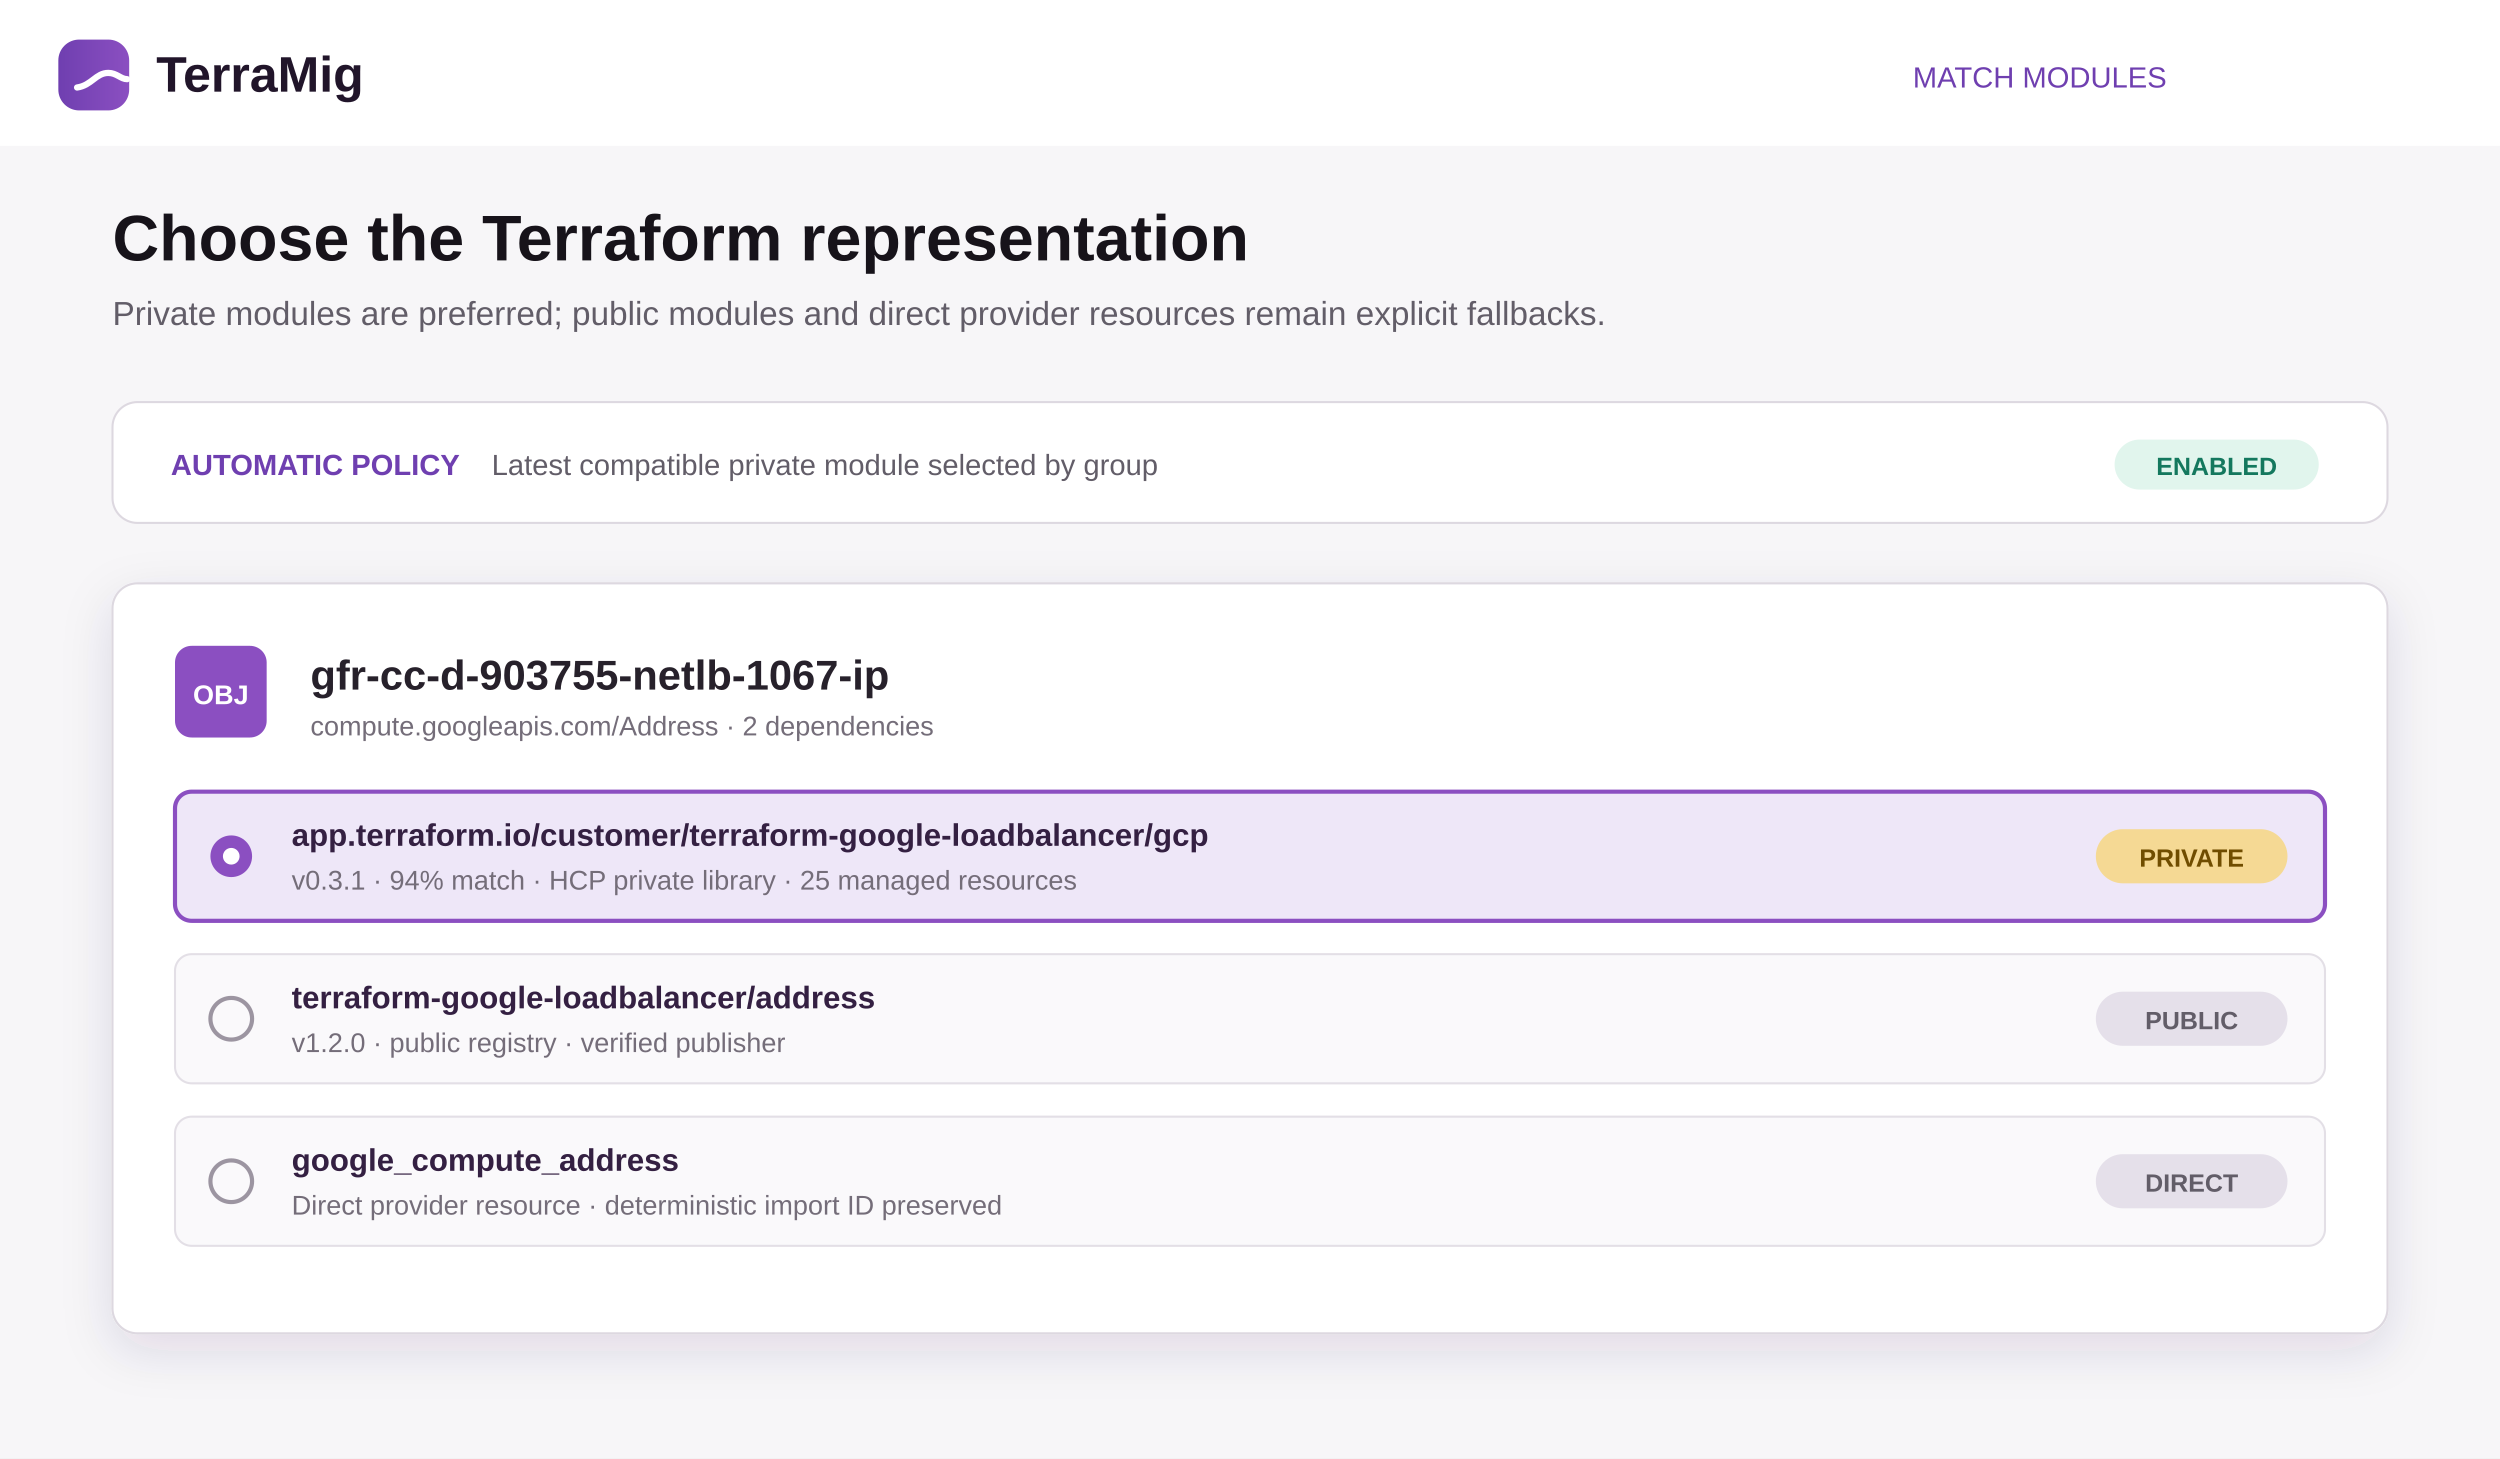
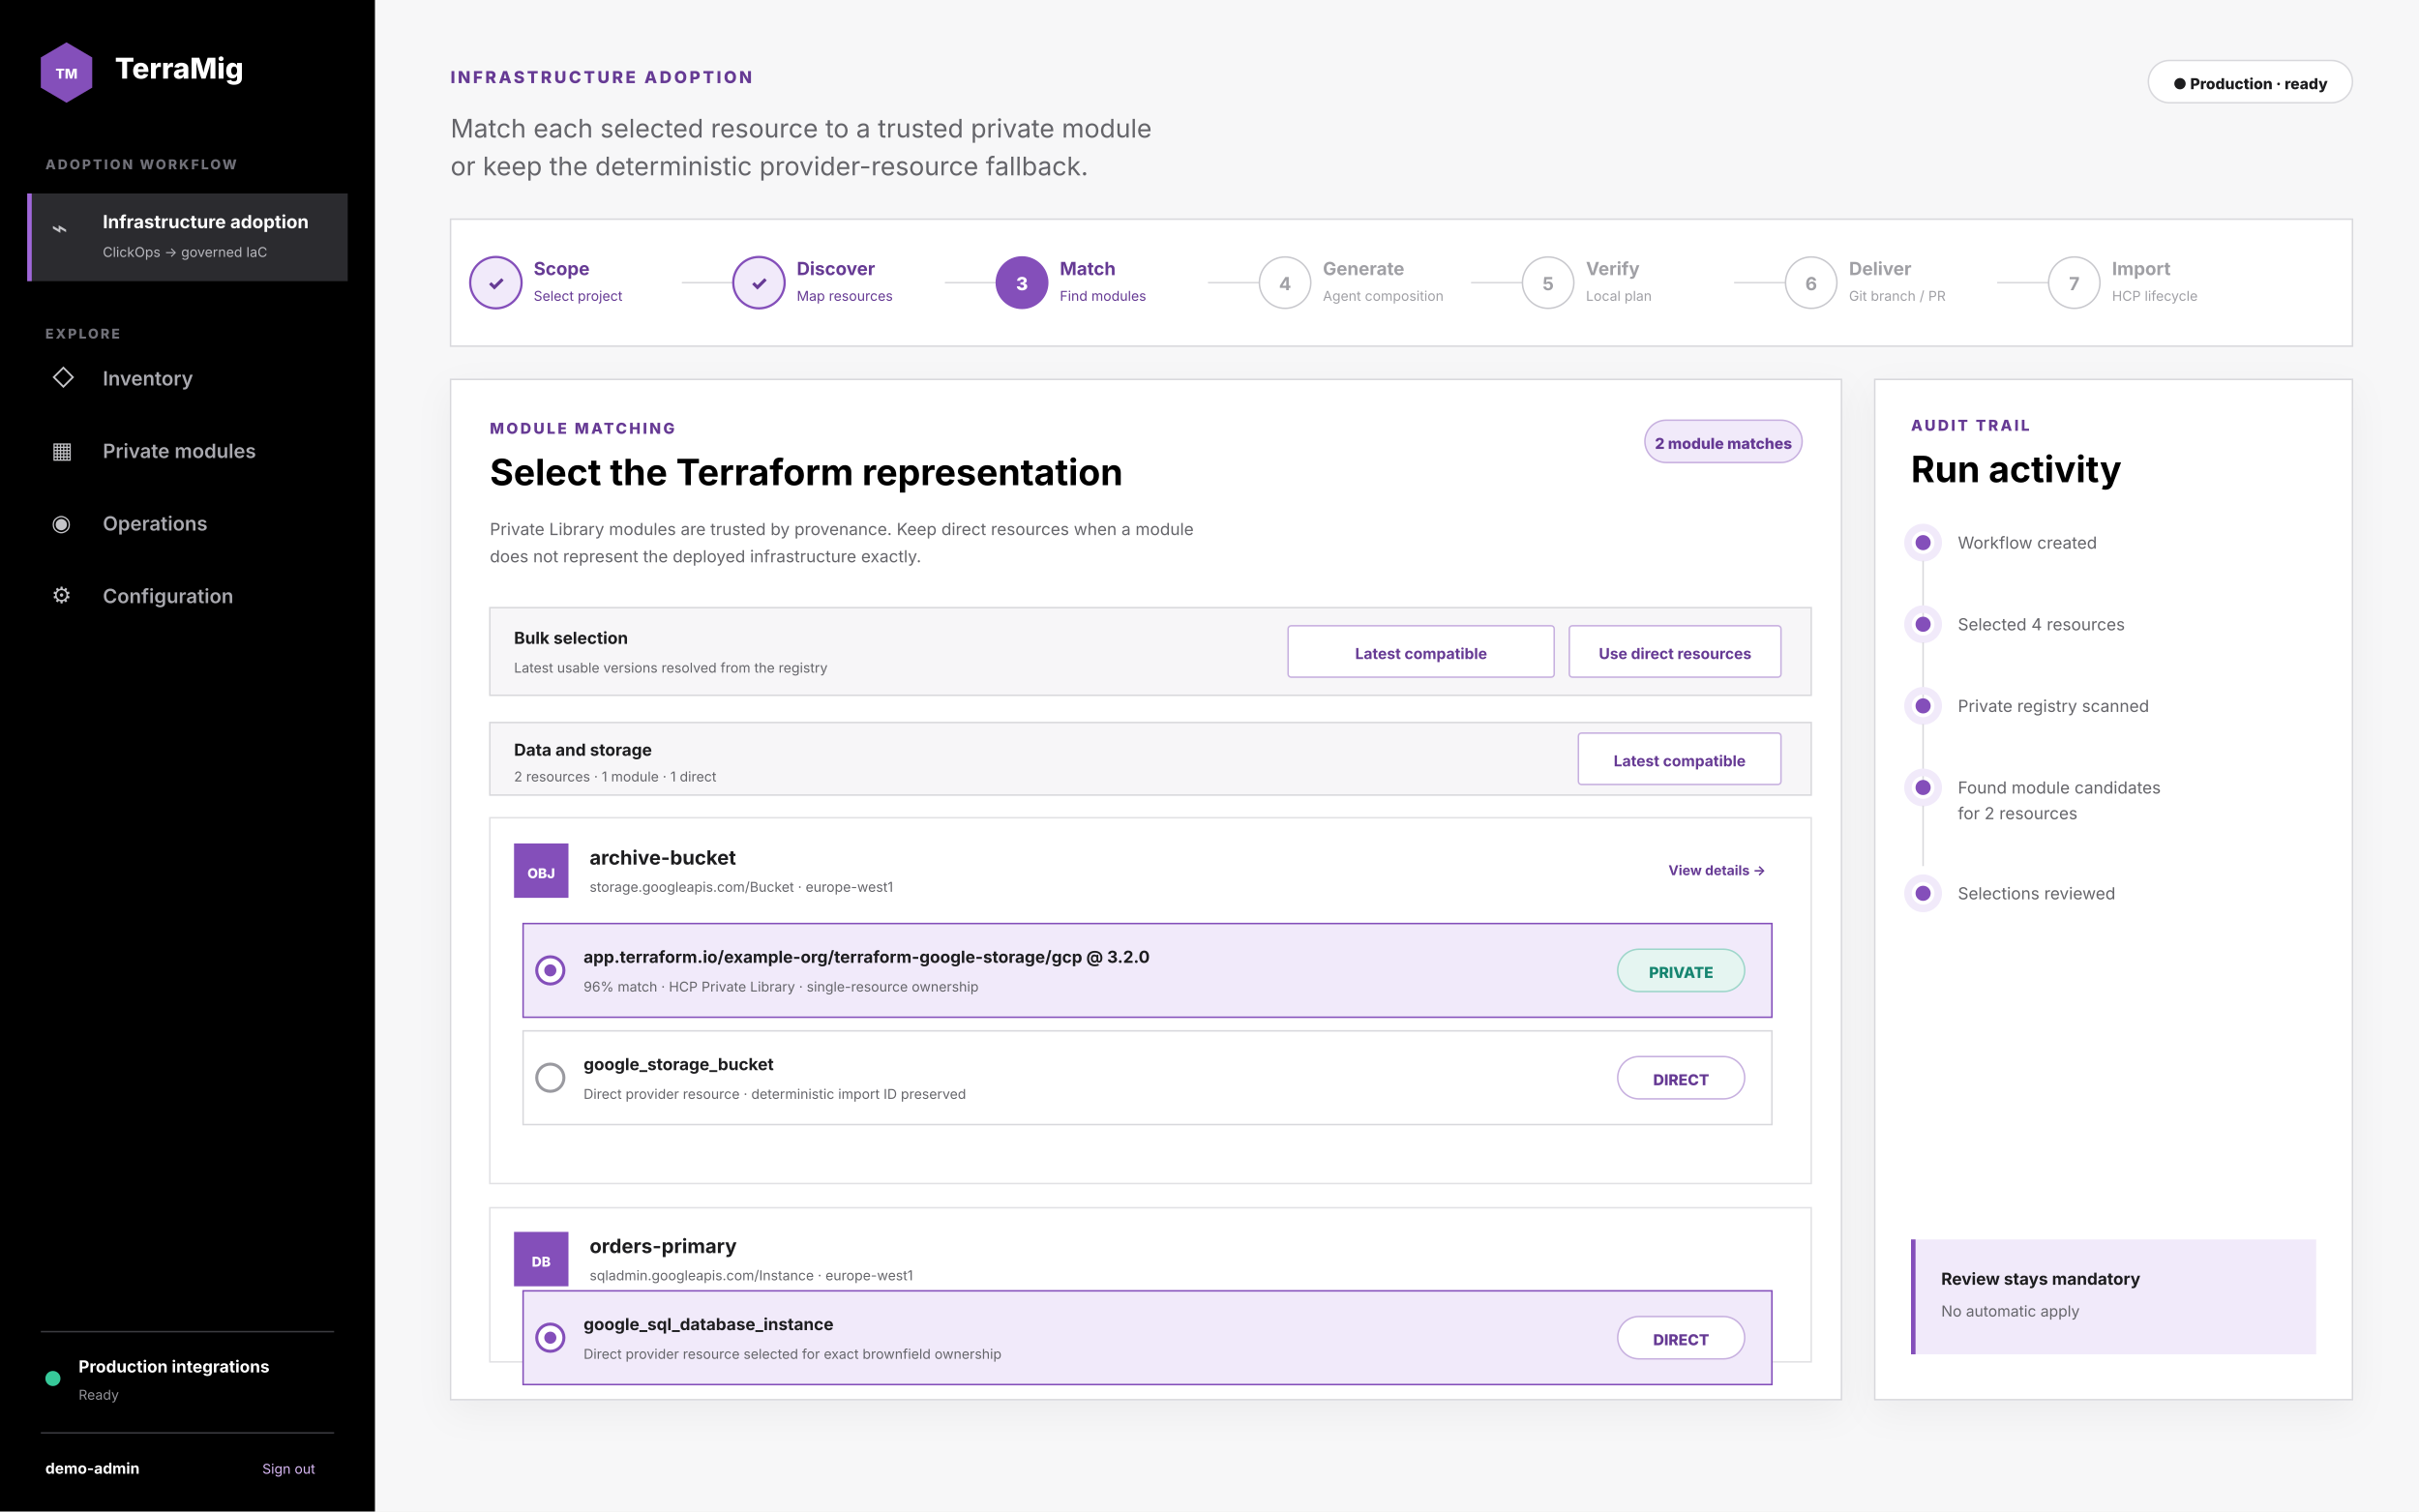
- <svg xmlns="http://www.w3.org/2000/svg" viewBox="0 0 1200 700" role="img" aria-labelledby="title desc">
+ <svg xmlns="http://www.w3.org/2000/svg" width="1600" height="1000" viewBox="0 0 1600 1000" role="img">
  <defs>
-     <filter id="shadow" x="-10%" y="-10%" width="120%" height="120%">
-       <feDropShadow dx="0" dy="8" stdDeviation="12" flood-color="#321653" flood-opacity=".12" />
+     <filter id="shadow" x="-10%" y="-10%" width="120%" height="130%">
+       <feDropShadow dx="0" dy="8" stdDeviation="12" flood-color="#000" flood-opacity=".045" />
    </filter>
-     <linearGradient id="purple" x1="0" x2="1">
-       <stop stop-color="#6f3fb0" />
-       <stop offset="1" stop-color="#8b4fc1" />
-     </linearGradient>
  </defs>
-   <rect width="1200" height="700" fill="#f7f6f8" />
-   <rect x="0" y="0" width="1200" height="70" fill="#fff" />
-   <rect x="28" y="19" width="34" height="34" rx="10" fill="url(#purple)" />
-   <path d="M37 42c7-1 9-7 15-7 4 0 6 3 9 3" fill="none" stroke="#fff" stroke-width="3" stroke-linecap="round" />
-   <text x="75" y="44" font-family="Arial,sans-serif" font-size="24" font-weight="700" fill="#21152a">TerraMig</text>
-   <text x="1040" y="42" font-family="Arial,sans-serif" font-size="14" fill="#6f3fb0" text-anchor="end">MATCH MODULES</text>
-   <text x="54" y="125" font-family="Arial,sans-serif" font-size="31" font-weight="700" fill="#17131a">Choose the Terraform representation</text>
-   <text x="54" y="156" font-family="Arial,sans-serif" font-size="16" fill="#625d68">Private modules are preferred; public modules and direct provider resources remain explicit fallbacks.</text>
-   <rect x="54" y="193" width="1092" height="58" rx="12" fill="#fff" stroke="#ddd8e0" />
-   <text x="82" y="228" font-family="Arial,sans-serif" font-size="14" font-weight="700" fill="#6f3fb0">AUTOMATIC POLICY</text>
-   <text x="236" y="228" font-family="Arial,sans-serif" font-size="14" fill="#625d68">Latest compatible private module selected by group</text>
-   <rect x="1015" y="211" width="98" height="24" rx="12" fill="#e1f5ed" />
-   <text x="1064" y="228" text-anchor="middle" font-family="Arial,sans-serif" font-size="12" font-weight="700" fill="#14785e">ENABLED</text>
-   <rect x="54" y="280" width="1092" height="360" rx="12" fill="#fff" stroke="#ddd8e0" filter="url(#shadow)" />
-   <rect x="84" y="310" width="44" height="44" rx="8" fill="#8b4fc1" />
-   <text x="106" y="338" text-anchor="middle" font-family="Arial,sans-serif" font-size="13" font-weight="700" fill="#fff">OBJ</text>
-   <text x="149" y="331" font-family="Arial,sans-serif" font-size="20" font-weight="700" fill="#27212b">gfr-cc-d-903755-netlb-1067-ip</text>
-   <text x="149" y="353" font-family="Arial,sans-serif" font-size="13" fill="#746d79">compute.googleapis.com/Address · 2 dependencies</text>
-   <g font-family="Arial,sans-serif">
-     <rect x="84" y="380" width="1032" height="62" rx="8" fill="#eee7f8" stroke="#8b4fc1" stroke-width="2" />
-     <circle cx="111" cy="411" r="10" fill="#8b4fc1" />
-     <circle cx="111" cy="411" r="4" fill="#fff" />
-     <text x="140" y="406" font-size="15" font-weight="700" fill="#342042">app.terraform.io/customer/terraform-google-loadbalancer/gcp</text>
-     <text x="140" y="427" font-size="13" fill="#746d79">v0.3.1 · 94% match · HCP private library · 25 managed resources</text>
-     <rect x="1006" y="398" width="92" height="26" rx="13" fill="#f5d994" />
-     <text x="1052" y="416" text-anchor="middle" font-size="12" font-weight="700" fill="#704d00">PRIVATE</text>
-     <rect x="84" y="458" width="1032" height="62" rx="8" fill="#faf9fb" stroke="#e3dfe6" />
-     <circle cx="111" cy="489" r="10" fill="none" stroke="#9c95a1" stroke-width="2" />
-     <text x="140" y="484" font-size="15" font-weight="700" fill="#342042">terraform-google-loadbalancer/address</text>
-     <text x="140" y="505" font-size="13" fill="#746d79">v1.2.0 · public registry · verified publisher</text>
-     <rect x="1006" y="476" width="92" height="26" rx="13" fill="#e5e0ea" />
-     <text x="1052" y="494" text-anchor="middle" font-size="12" font-weight="700" fill="#625d68">PUBLIC</text>
-     <rect x="84" y="536" width="1032" height="62" rx="8" fill="#faf9fb" stroke="#e3dfe6" />
-     <circle cx="111" cy="567" r="10" fill="none" stroke="#9c95a1" stroke-width="2" />
-     <text x="140" y="562" font-size="15" font-weight="700" fill="#342042">google_compute_address</text>
-     <text x="140" y="583" font-size="13" fill="#746d79">Direct provider resource · deterministic import ID preserved</text>
-     <rect x="1006" y="554" width="92" height="26" rx="13" fill="#e5e0ea" />
-     <text x="1052" y="572" text-anchor="middle" font-size="12" font-weight="700" fill="#625d68">DIRECT</text>
-   </g>
+   <rect x="0" y="0" width="1600" height="1000" fill="#f7f7f8" stroke="none" rx="0" />
+   <rect x="0" y="0" width="248" height="1000" fill="#000000" stroke="none" rx="0" />
+   <polygon points="44,28 61,38 61,58 44,68 27,58 27,38" fill="#844fba" />
+   <text x="44" y="52" fill="#ffffff" font-family="Inter,Arial,sans-serif" font-size="9" font-weight="800" text-anchor="middle" letter-spacing="0">TM</text>
+   <text x="76" y="52" fill="#ffffff" font-family="Inter,Arial,sans-serif" font-size="19" font-weight="760" text-anchor="start" letter-spacing="0">TerraMig</text>
+   <text x="30" y="112" fill="#707078" font-family="Inter,Arial,sans-serif" font-size="9" font-weight="800" text-anchor="start" letter-spacing="1.3">ADOPTION WORKFLOW</text>
+   <rect x="18" y="128" width="212" height="58" fill="#2b2b2f" stroke="none" rx="0" />
+   <rect x="18" y="128" width="3" height="58" fill="#a067da" stroke="none" rx="0" />
+   <text x="34" y="157" fill="#c4c4c8" font-family="Inter,Arial,sans-serif" font-size="18" font-weight="400" text-anchor="start" letter-spacing="0">⌁</text>
+   <text x="68" y="151" fill="#ffffff" font-family="Inter,Arial,sans-serif" font-size="12" font-weight="650" text-anchor="start" letter-spacing="0">Infrastructure adoption</text>
+   <text x="68" y="170" fill="#b7b7bd" font-family="Inter,Arial,sans-serif" font-size="9" font-weight="400" text-anchor="start" letter-spacing="0">ClickOps → governed IaC</text>
+   <text x="30" y="224" fill="#707078" font-family="Inter,Arial,sans-serif" font-size="9" font-weight="800" text-anchor="start" letter-spacing="1.3">EXPLORE</text>
+   <text x="34" y="255" fill="#c4c4c8" font-family="Inter,Arial,sans-serif" font-size="15" font-weight="400" text-anchor="start" letter-spacing="0">◇</text>
+   <text x="68" y="255" fill="#a9a9af" font-family="Inter,Arial,sans-serif" font-size="13" font-weight="560" text-anchor="start" letter-spacing="0">Inventory</text>
+   <text x="34" y="303" fill="#c4c4c8" font-family="Inter,Arial,sans-serif" font-size="15" font-weight="400" text-anchor="start" letter-spacing="0">▦</text>
+   <text x="68" y="303" fill="#a9a9af" font-family="Inter,Arial,sans-serif" font-size="13" font-weight="560" text-anchor="start" letter-spacing="0">Private modules</text>
+   <text x="34" y="351" fill="#c4c4c8" font-family="Inter,Arial,sans-serif" font-size="15" font-weight="400" text-anchor="start" letter-spacing="0">◉</text>
+   <text x="68" y="351" fill="#a9a9af" font-family="Inter,Arial,sans-serif" font-size="13" font-weight="560" text-anchor="start" letter-spacing="0">Operations</text>
+   <text x="34" y="399" fill="#c4c4c8" font-family="Inter,Arial,sans-serif" font-size="15" font-weight="400" text-anchor="start" letter-spacing="0">⚙</text>
+   <text x="68" y="399" fill="#a9a9af" font-family="Inter,Arial,sans-serif" font-size="13" font-weight="560" text-anchor="start" letter-spacing="0">Configuration</text>
+   <line x1="27" y1="881" x2="221" y2="881" stroke="#3b3b40" stroke-width="1" />
+   <circle cx="35" cy="912" r="5" fill="#37c99a" stroke="none" stroke-width="1" />
+   <text x="52" y="908" fill="#ffffff" font-family="Inter,Arial,sans-serif" font-size="11" font-weight="650" text-anchor="start" letter-spacing="0">Production integrations</text>
+   <text x="52" y="926" fill="#929298" font-family="Inter,Arial,sans-serif" font-size="9" font-weight="400" text-anchor="start" letter-spacing="0">Ready</text>
+   <line x1="27" y1="948" x2="221" y2="948" stroke="#3b3b40" stroke-width="1" />
+   <text x="30" y="975" fill="#ffffff" font-family="Inter,Arial,sans-serif" font-size="10" font-weight="650" text-anchor="start" letter-spacing="0">demo-admin</text>
+   <text x="191" y="975" fill="#d8b8f4" font-family="Inter,Arial,sans-serif" font-size="9" font-weight="400" text-anchor="middle" letter-spacing="0">Sign out</text>
+   <text x="298" y="55" fill="#663a94" font-family="Inter,Arial,sans-serif" font-size="11" font-weight="800" text-anchor="start" letter-spacing="1.65">INFRASTRUCTURE ADOPTION</text>
+   <text x="298" y="91" fill="#65656a" font-family="Inter,Arial,sans-serif" font-size="17" font-weight="400">
+     <tspan x="298" dy="0">Match each selected resource to a trusted private module</tspan>
+     <tspan x="298" dy="25">or keep the deterministic provider-resource fallback.</tspan>
+   </text>
+   <rect x="1421" y="40" width="135" height="28" fill="#ffffff" stroke="#d8d8dc" rx="14" />
+   <text x="1488.5" y="59" fill="#1d1d1f" font-family="Inter,Arial,sans-serif" font-size="10" font-weight="760" text-anchor="middle" letter-spacing="0">●  Production · ready</text>
+   <rect x="298" y="145" width="1258" height="84" fill="#ffffff" stroke="#d8d8dc" rx="0" />
+   <circle cx="328" cy="187" r="17" fill="#f1eafa" stroke="#844fba" stroke-width="1.5" />
+   <text x="328" y="192" fill="#663a94" font-family="Inter,Arial,sans-serif" font-size="13" font-weight="800" text-anchor="middle" letter-spacing="0">✓</text>
+   <text x="353" y="182" fill="#663a94" font-family="Inter,Arial,sans-serif" font-size="12" font-weight="730" text-anchor="start" letter-spacing="0">Scope</text>
+   <text x="353" y="199" fill="#663a94" font-family="Inter,Arial,sans-serif" font-size="9" font-weight="400" text-anchor="start" letter-spacing="0">Select project</text>
+   <line x1="451" y1="187" x2="485" y2="187" stroke="#d8d8dc" stroke-width="1" />
+   <circle cx="502" cy="187" r="17" fill="#f1eafa" stroke="#844fba" stroke-width="1.5" />
+   <text x="502" y="192" fill="#663a94" font-family="Inter,Arial,sans-serif" font-size="13" font-weight="800" text-anchor="middle" letter-spacing="0">✓</text>
+   <text x="527" y="182" fill="#663a94" font-family="Inter,Arial,sans-serif" font-size="12" font-weight="730" text-anchor="start" letter-spacing="0">Discover</text>
+   <text x="527" y="199" fill="#663a94" font-family="Inter,Arial,sans-serif" font-size="9" font-weight="400" text-anchor="start" letter-spacing="0">Map resources</text>
+   <line x1="625" y1="187" x2="659" y2="187" stroke="#d8d8dc" stroke-width="1" />
+   <circle cx="676" cy="187" r="17" fill="#844fba" stroke="#844fba" stroke-width="1" />
+   <text x="676" y="192" fill="#ffffff" font-family="Inter,Arial,sans-serif" font-size="12" font-weight="800" text-anchor="middle" letter-spacing="0">3</text>
+   <text x="701" y="182" fill="#663a94" font-family="Inter,Arial,sans-serif" font-size="12" font-weight="730" text-anchor="start" letter-spacing="0">Match</text>
+   <text x="701" y="199" fill="#663a94" font-family="Inter,Arial,sans-serif" font-size="9" font-weight="400" text-anchor="start" letter-spacing="0">Find modules</text>
+   <line x1="799" y1="187" x2="833" y2="187" stroke="#d8d8dc" stroke-width="1" />
+   <circle cx="850" cy="187" r="17" fill="#ffffff" stroke="#c8c8cd" stroke-width="1" />
+   <text x="850" y="192" fill="#a0a0a5" font-family="Inter,Arial,sans-serif" font-size="12" font-weight="650" text-anchor="middle" letter-spacing="0">4</text>
+   <text x="875" y="182" fill="#a0a0a5" font-family="Inter,Arial,sans-serif" font-size="12" font-weight="730" text-anchor="start" letter-spacing="0">Generate</text>
+   <text x="875" y="199" fill="#a0a0a5" font-family="Inter,Arial,sans-serif" font-size="9" font-weight="400" text-anchor="start" letter-spacing="0">Agent composition</text>
+   <line x1="973" y1="187" x2="1007" y2="187" stroke="#d8d8dc" stroke-width="1" />
+   <circle cx="1024" cy="187" r="17" fill="#ffffff" stroke="#c8c8cd" stroke-width="1" />
+   <text x="1024" y="192" fill="#a0a0a5" font-family="Inter,Arial,sans-serif" font-size="12" font-weight="650" text-anchor="middle" letter-spacing="0">5</text>
+   <text x="1049" y="182" fill="#a0a0a5" font-family="Inter,Arial,sans-serif" font-size="12" font-weight="730" text-anchor="start" letter-spacing="0">Verify</text>
+   <text x="1049" y="199" fill="#a0a0a5" font-family="Inter,Arial,sans-serif" font-size="9" font-weight="400" text-anchor="start" letter-spacing="0">Local plan</text>
+   <line x1="1147" y1="187" x2="1181" y2="187" stroke="#d8d8dc" stroke-width="1" />
+   <circle cx="1198" cy="187" r="17" fill="#ffffff" stroke="#c8c8cd" stroke-width="1" />
+   <text x="1198" y="192" fill="#a0a0a5" font-family="Inter,Arial,sans-serif" font-size="12" font-weight="650" text-anchor="middle" letter-spacing="0">6</text>
+   <text x="1223" y="182" fill="#a0a0a5" font-family="Inter,Arial,sans-serif" font-size="12" font-weight="730" text-anchor="start" letter-spacing="0">Deliver</text>
+   <text x="1223" y="199" fill="#a0a0a5" font-family="Inter,Arial,sans-serif" font-size="9" font-weight="400" text-anchor="start" letter-spacing="0">Git branch / PR</text>
+   <line x1="1321" y1="187" x2="1355" y2="187" stroke="#d8d8dc" stroke-width="1" />
+   <circle cx="1372" cy="187" r="17" fill="#ffffff" stroke="#c8c8cd" stroke-width="1" />
+   <text x="1372" y="192" fill="#a0a0a5" font-family="Inter,Arial,sans-serif" font-size="12" font-weight="650" text-anchor="middle" letter-spacing="0">7</text>
+   <text x="1397" y="182" fill="#a0a0a5" font-family="Inter,Arial,sans-serif" font-size="12" font-weight="730" text-anchor="start" letter-spacing="0">Import</text>
+   <text x="1397" y="199" fill="#a0a0a5" font-family="Inter,Arial,sans-serif" font-size="9" font-weight="400" text-anchor="start" letter-spacing="0">HCP lifecycle</text>
+   <rect x="298" y="251" width="920" height="675" fill="#ffffff" stroke="#d8d8dc" rx="0" filter="url(#shadow)" />
+   <text x="324" y="287" fill="#663a94" font-family="Inter,Arial,sans-serif" font-size="10" font-weight="800" text-anchor="start" letter-spacing="1.5">MODULE MATCHING</text>
+   <text x="324" y="321" fill="#000" font-family="Inter,Arial,sans-serif" font-size="24" font-weight="730" text-anchor="start" letter-spacing="0">Select the Terraform representation</text>
+   <rect x="1088" y="278" width="104" height="28" fill="#f1eafa" stroke="#c7b0df" rx="14" />
+   <text x="1140.0" y="297" fill="#663a94" font-family="Inter,Arial,sans-serif" font-size="10" font-weight="760" text-anchor="middle" letter-spacing="0">2 module matches</text>
+   <text x="324" y="354" fill="#65656a" font-family="Inter,Arial,sans-serif" font-size="11" font-weight="400">
+     <tspan x="324" dy="0">Private Library modules are trusted by provenance. Keep direct resources when a module</tspan>
+     <tspan x="324" dy="18">does not represent the deployed infrastructure exactly.</tspan>
+   </text>
+   <rect x="324" y="402" width="874" height="58" fill="#f7f6f8" stroke="#d8d8dc" rx="0" />
+   <text x="340" y="426" fill="#1d1d1f" font-family="Inter,Arial,sans-serif" font-size="11" font-weight="720" text-anchor="start" letter-spacing="0">Bulk selection</text>
+   <text x="340" y="445" fill="#65656a" font-family="Inter,Arial,sans-serif" font-size="9" font-weight="400" text-anchor="start" letter-spacing="0">Latest usable versions resolved from the registry</text>
+   <rect x="852" y="414" width="176" height="34" fill="#ffffff" stroke="#c7b0df" rx="2" />
+   <text x="940.0" y="436" fill="#663a94" font-family="Inter,Arial,sans-serif" font-size="10" font-weight="740" text-anchor="middle" letter-spacing="0">Latest compatible</text>
+   <rect x="1038" y="414" width="140" height="34" fill="#ffffff" stroke="#c7b0df" rx="2" />
+   <text x="1108.0" y="436" fill="#663a94" font-family="Inter,Arial,sans-serif" font-size="10" font-weight="740" text-anchor="middle" letter-spacing="0">Use direct resources</text>
+   <rect x="324" y="478" width="874" height="48" fill="#f7f6f8" stroke="#d8d8dc" rx="0" />
+   <text x="340" y="500" fill="#1d1d1f" font-family="Inter,Arial,sans-serif" font-size="11" font-weight="720" text-anchor="start" letter-spacing="0">Data and storage</text>
+   <text x="340" y="517" fill="#65656a" font-family="Inter,Arial,sans-serif" font-size="9" font-weight="400" text-anchor="start" letter-spacing="0">2 resources · 1 module · 1 direct</text>
+   <rect x="1044" y="485" width="134" height="34" fill="#ffffff" stroke="#c7b0df" rx="2" />
+   <text x="1111.0" y="507" fill="#663a94" font-family="Inter,Arial,sans-serif" font-size="10" font-weight="740" text-anchor="middle" letter-spacing="0">Latest compatible</text>
+   <rect x="324" y="541" width="874" height="242" fill="#ffffff" stroke="#e1e1e4" rx="0" />
+   <rect x="340" y="558" width="36" height="36" fill="#844fba" stroke="none" rx="0" />
+   <text x="358" y="581" fill="#ffffff" font-family="Inter,Arial,sans-serif" font-size="9" font-weight="800" text-anchor="middle" letter-spacing="0">OBJ</text>
+   <text x="390" y="572" fill="#1d1d1f" font-family="Inter,Arial,sans-serif" font-size="13" font-weight="720" text-anchor="start" letter-spacing="0">archive-bucket</text>
+   <text x="390" y="590" fill="#65656a" font-family="Inter,Arial,sans-serif" font-size="9" font-weight="400" text-anchor="start" letter-spacing="0">storage.googleapis.com/Bucket · europe-west1</text>
+   <text x="1168" y="579" fill="#663a94" font-family="Inter,Arial,sans-serif" font-size="9" font-weight="700" text-anchor="end" letter-spacing="0">View details →</text>
+   <rect x="346" y="611" width="826" height="62" fill="#f1eafa" stroke="#844fba" rx="0" />
+   <circle cx="364" cy="642" r="9" fill="#ffffff" stroke="#844fba" stroke-width="2" />
+   <circle cx="364" cy="642" r="4" fill="#844fba" stroke="none" stroke-width="1" />
+   <text x="386" y="637" fill="#1d1d1f" font-family="Inter,Arial,sans-serif" font-size="11" font-weight="720" text-anchor="start" letter-spacing="0">app.terraform.io/example-org/terraform-google-storage/gcp @ 3.2.0</text>
+   <text x="386" y="656" fill="#65656a" font-family="Inter,Arial,sans-serif" font-size="9" font-weight="400" text-anchor="start" letter-spacing="0">96% match · HCP Private Library · single-resource ownership</text>
+   <rect x="1070" y="628" width="84" height="28" fill="#e5f5f1" stroke="#9ed6ca" rx="14" />
+   <text x="1112.0" y="647" fill="#168570" font-family="Inter,Arial,sans-serif" font-size="10" font-weight="760" text-anchor="middle" letter-spacing="0">PRIVATE</text>
+   <rect x="346" y="682" width="826" height="62" fill="#ffffff" stroke="#d8d8dc" rx="0" />
+   <circle cx="364" cy="713" r="9" fill="#ffffff" stroke="#9a9aa0" stroke-width="2" />
+   <text x="386" y="708" fill="#1d1d1f" font-family="Inter,Arial,sans-serif" font-size="11" font-weight="720" text-anchor="start" letter-spacing="0">google_storage_bucket</text>
+   <text x="386" y="727" fill="#65656a" font-family="Inter,Arial,sans-serif" font-size="9" font-weight="400" text-anchor="start" letter-spacing="0">Direct provider resource · deterministic import ID preserved</text>
+   <rect x="1070" y="699" width="84" height="28" fill="#ffffff" stroke="#c7b0df" rx="14" />
+   <text x="1112.0" y="718" fill="#663a94" font-family="Inter,Arial,sans-serif" font-size="10" font-weight="760" text-anchor="middle" letter-spacing="0">DIRECT</text>
+   <rect x="324" y="799" width="874" height="102" fill="#ffffff" stroke="#e1e1e4" rx="0" />
+   <rect x="340" y="815" width="36" height="36" fill="#844fba" stroke="none" rx="0" />
+   <text x="358" y="838" fill="#ffffff" font-family="Inter,Arial,sans-serif" font-size="9" font-weight="800" text-anchor="middle" letter-spacing="0">DB</text>
+   <text x="390" y="829" fill="#1d1d1f" font-family="Inter,Arial,sans-serif" font-size="13" font-weight="720" text-anchor="start" letter-spacing="0">orders-primary</text>
+   <text x="390" y="847" fill="#65656a" font-family="Inter,Arial,sans-serif" font-size="9" font-weight="400" text-anchor="start" letter-spacing="0">sqladmin.googleapis.com/Instance · europe-west1</text>
+   <rect x="346" y="854" width="826" height="62" fill="#f1eafa" stroke="#844fba" rx="0" />
+   <circle cx="364" cy="885" r="9" fill="#ffffff" stroke="#844fba" stroke-width="2" />
+   <circle cx="364" cy="885" r="4" fill="#844fba" stroke="none" stroke-width="1" />
+   <text x="386" y="880" fill="#1d1d1f" font-family="Inter,Arial,sans-serif" font-size="11" font-weight="720" text-anchor="start" letter-spacing="0">google_sql_database_instance</text>
+   <text x="386" y="899" fill="#65656a" font-family="Inter,Arial,sans-serif" font-size="9" font-weight="400" text-anchor="start" letter-spacing="0">Direct provider resource selected for exact brownfield ownership</text>
+   <rect x="1070" y="871" width="84" height="28" fill="#ffffff" stroke="#c7b0df" rx="14" />
+   <text x="1112.0" y="890" fill="#663a94" font-family="Inter,Arial,sans-serif" font-size="10" font-weight="760" text-anchor="middle" letter-spacing="0">DIRECT</text>
+   <rect x="1240" y="251" width="316" height="675" fill="#ffffff" stroke="#d8d8dc" rx="0" filter="url(#shadow)" />
+   <text x="1264" y="285" fill="#663a94" font-family="Inter,Arial,sans-serif" font-size="10" font-weight="800" text-anchor="start" letter-spacing="1.5">AUDIT TRAIL</text>
+   <text x="1264" y="319" fill="#000" font-family="Inter,Arial,sans-serif" font-size="24" font-weight="730" text-anchor="start" letter-spacing="0">Run activity</text>
+   <circle cx="1272" cy="359" r="5" fill="#844fba" stroke="none" stroke-width="1" />
+   <circle cx="1272" cy="359" r="10" fill="none" stroke="#f1eafa" stroke-width="5" />
+   <line x1="1272" y1="371" x2="1272" y2="411" stroke="#d8d8dc" stroke-width="1" />
+   <text x="1295" y="363" fill="#65656a" font-family="Inter,Arial,sans-serif" font-size="11" font-weight="400">
+     <tspan x="1295" dy="0">Workflow created</tspan>
+   </text>
+   <circle cx="1272" cy="413" r="5" fill="#844fba" stroke="none" stroke-width="1" />
+   <circle cx="1272" cy="413" r="10" fill="none" stroke="#f1eafa" stroke-width="5" />
+   <line x1="1272" y1="425" x2="1272" y2="465" stroke="#d8d8dc" stroke-width="1" />
+   <text x="1295" y="417" fill="#65656a" font-family="Inter,Arial,sans-serif" font-size="11" font-weight="400">
+     <tspan x="1295" dy="0">Selected 4 resources</tspan>
+   </text>
+   <circle cx="1272" cy="467" r="5" fill="#844fba" stroke="none" stroke-width="1" />
+   <circle cx="1272" cy="467" r="10" fill="none" stroke="#f1eafa" stroke-width="5" />
+   <line x1="1272" y1="479" x2="1272" y2="519" stroke="#d8d8dc" stroke-width="1" />
+   <text x="1295" y="471" fill="#65656a" font-family="Inter,Arial,sans-serif" font-size="11" font-weight="400">
+     <tspan x="1295" dy="0">Private registry scanned</tspan>
+   </text>
+   <circle cx="1272" cy="521" r="5" fill="#844fba" stroke="none" stroke-width="1" />
+   <circle cx="1272" cy="521" r="10" fill="none" stroke="#f1eafa" stroke-width="5" />
+   <line x1="1272" y1="533" x2="1272" y2="573" stroke="#d8d8dc" stroke-width="1" />
+   <text x="1295" y="525" fill="#65656a" font-family="Inter,Arial,sans-serif" font-size="11" font-weight="400">
+     <tspan x="1295" dy="0">Found module candidates</tspan>
+     <tspan x="1295" dy="17">for 2 resources</tspan>
+   </text>
+   <circle cx="1272" cy="591" r="5" fill="#844fba" stroke="none" stroke-width="1" />
+   <circle cx="1272" cy="591" r="10" fill="none" stroke="#f1eafa" stroke-width="5" />
+   <text x="1295" y="595" fill="#65656a" font-family="Inter,Arial,sans-serif" font-size="11" font-weight="400">
+     <tspan x="1295" dy="0">Selections reviewed</tspan>
+   </text>
+   <rect x="1264" y="820" width="268" height="76" fill="#f1eafa" stroke="none" rx="0" />
+   <rect x="1264" y="820" width="3" height="76" fill="#844fba" stroke="none" rx="0" />
+   <text x="1284" y="850" fill="#1d1d1f" font-family="Inter,Arial,sans-serif" font-size="11" font-weight="720" text-anchor="start" letter-spacing="0">Review stays mandatory</text>
+   <text x="1284" y="871" fill="#65656a" font-family="Inter,Arial,sans-serif" font-size="10" font-weight="400" text-anchor="start" letter-spacing="0">No automatic apply</text>
</svg>
